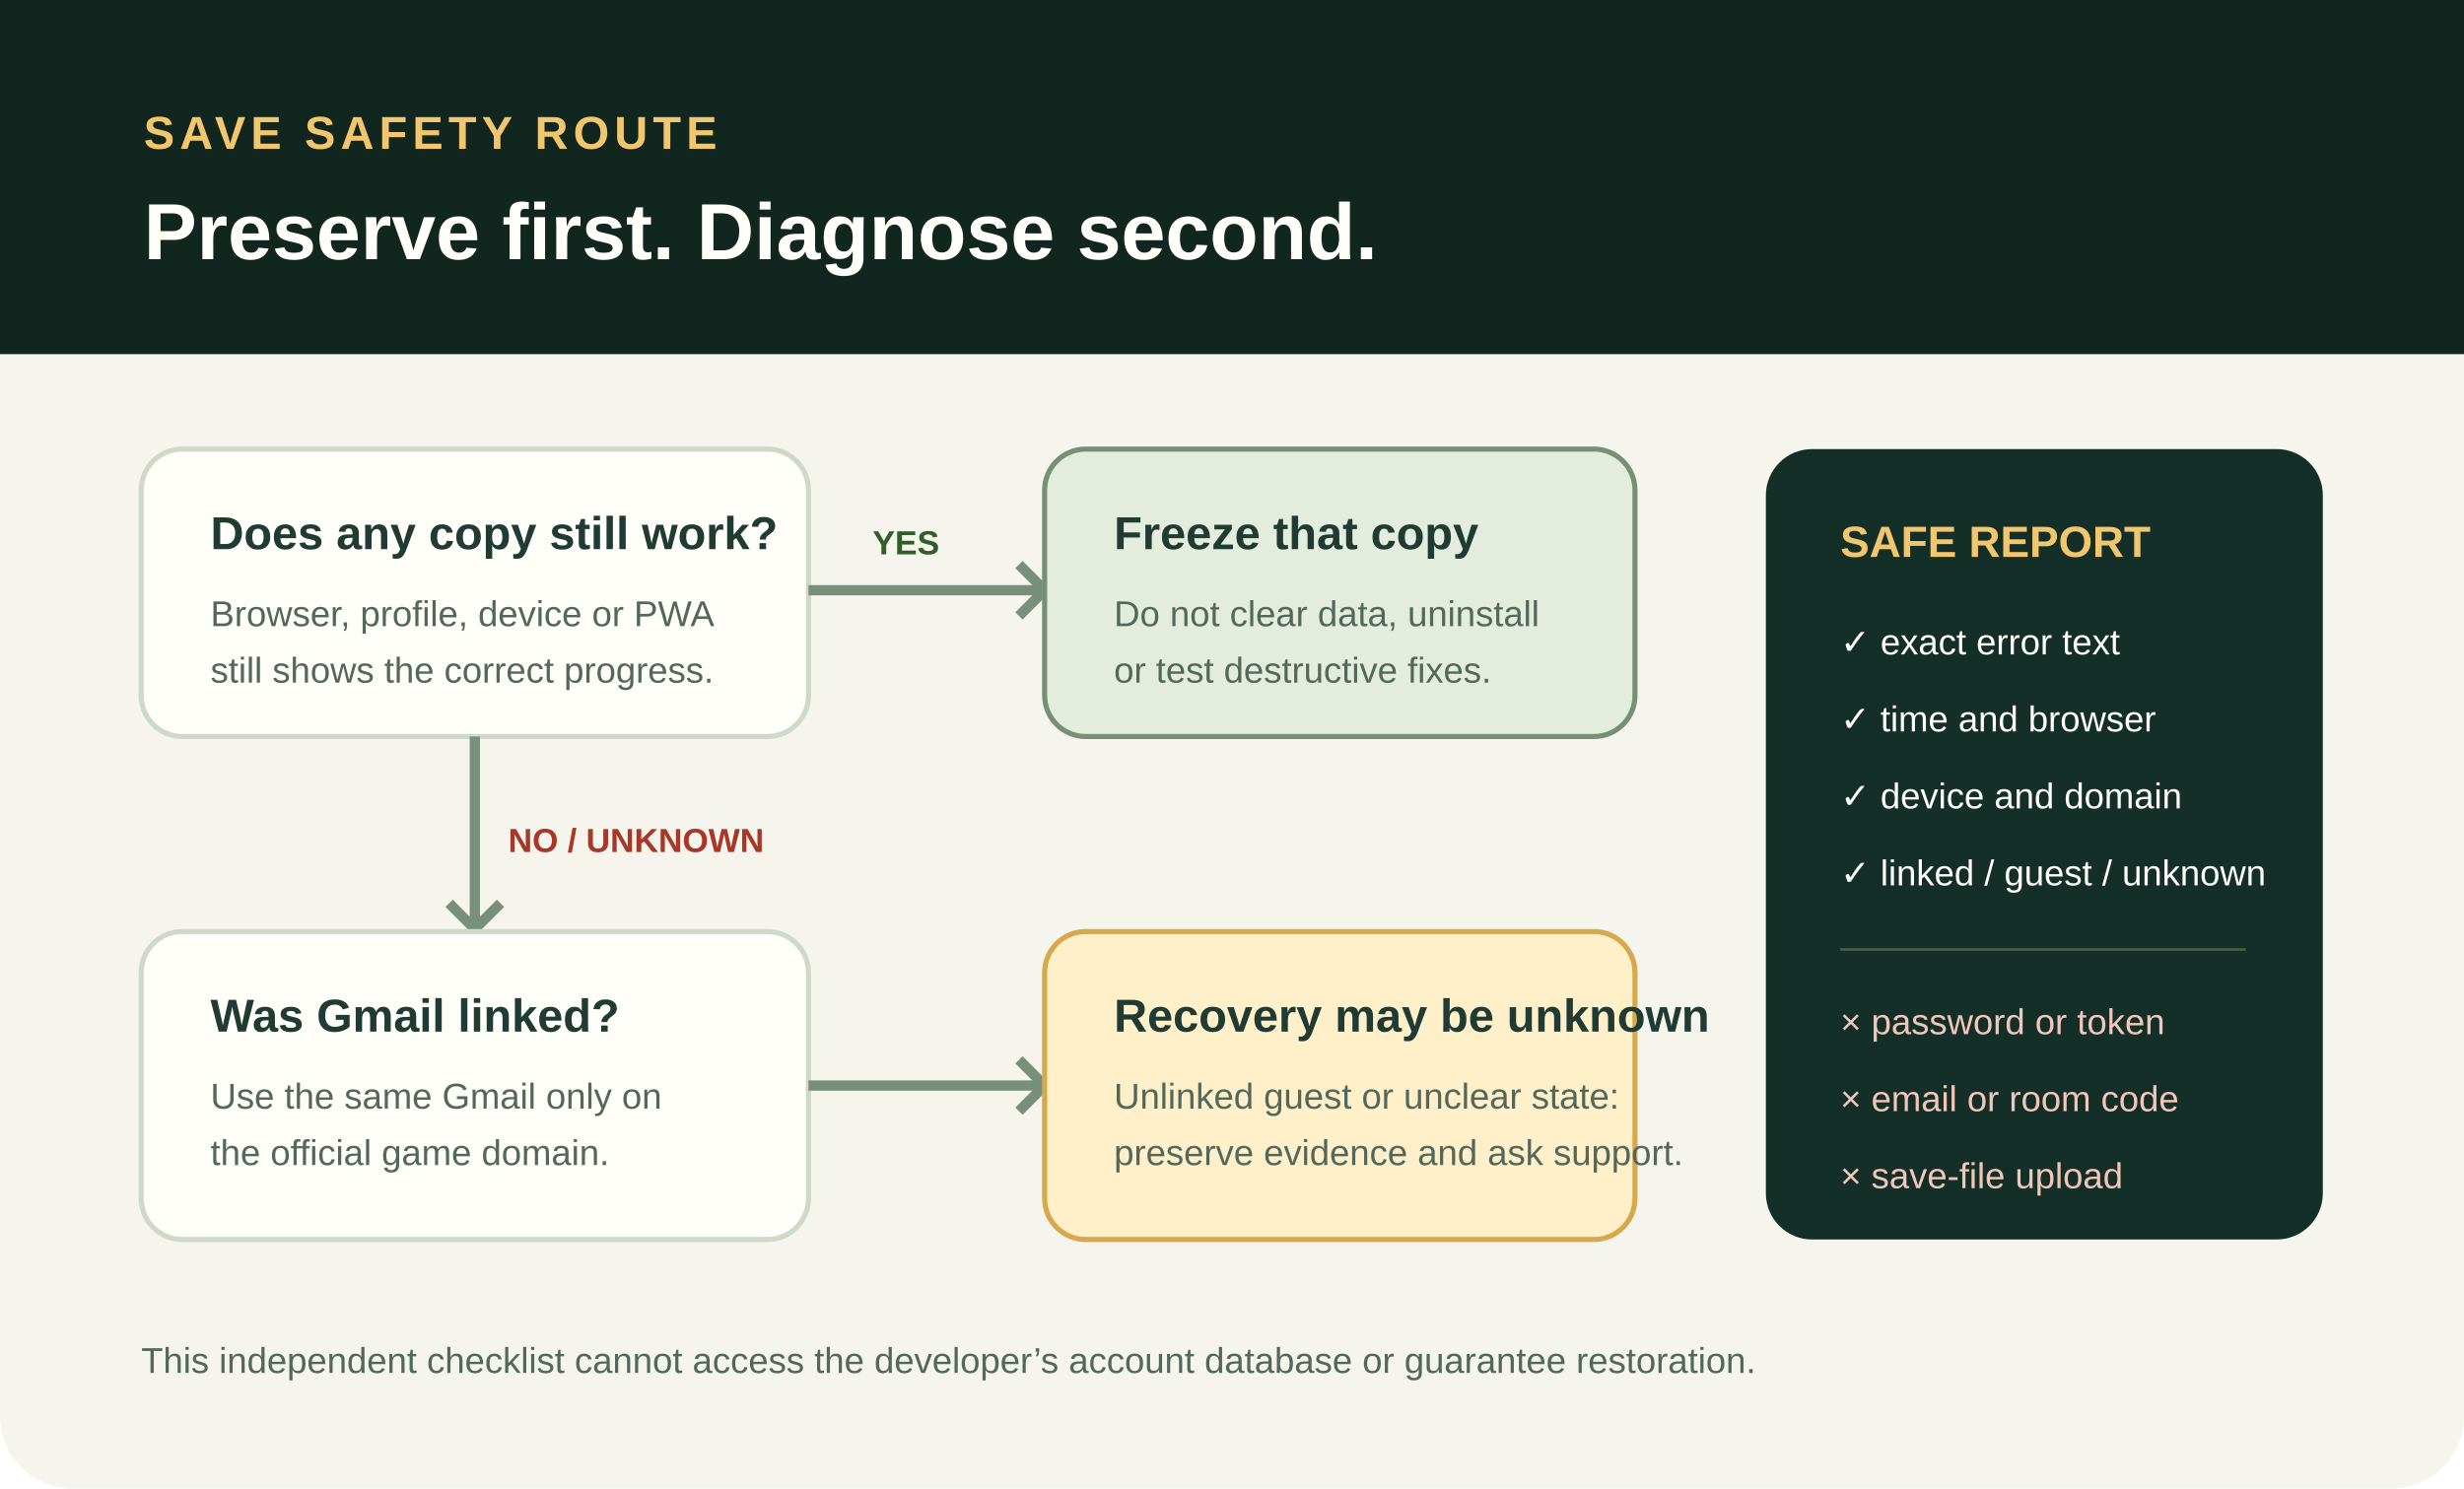
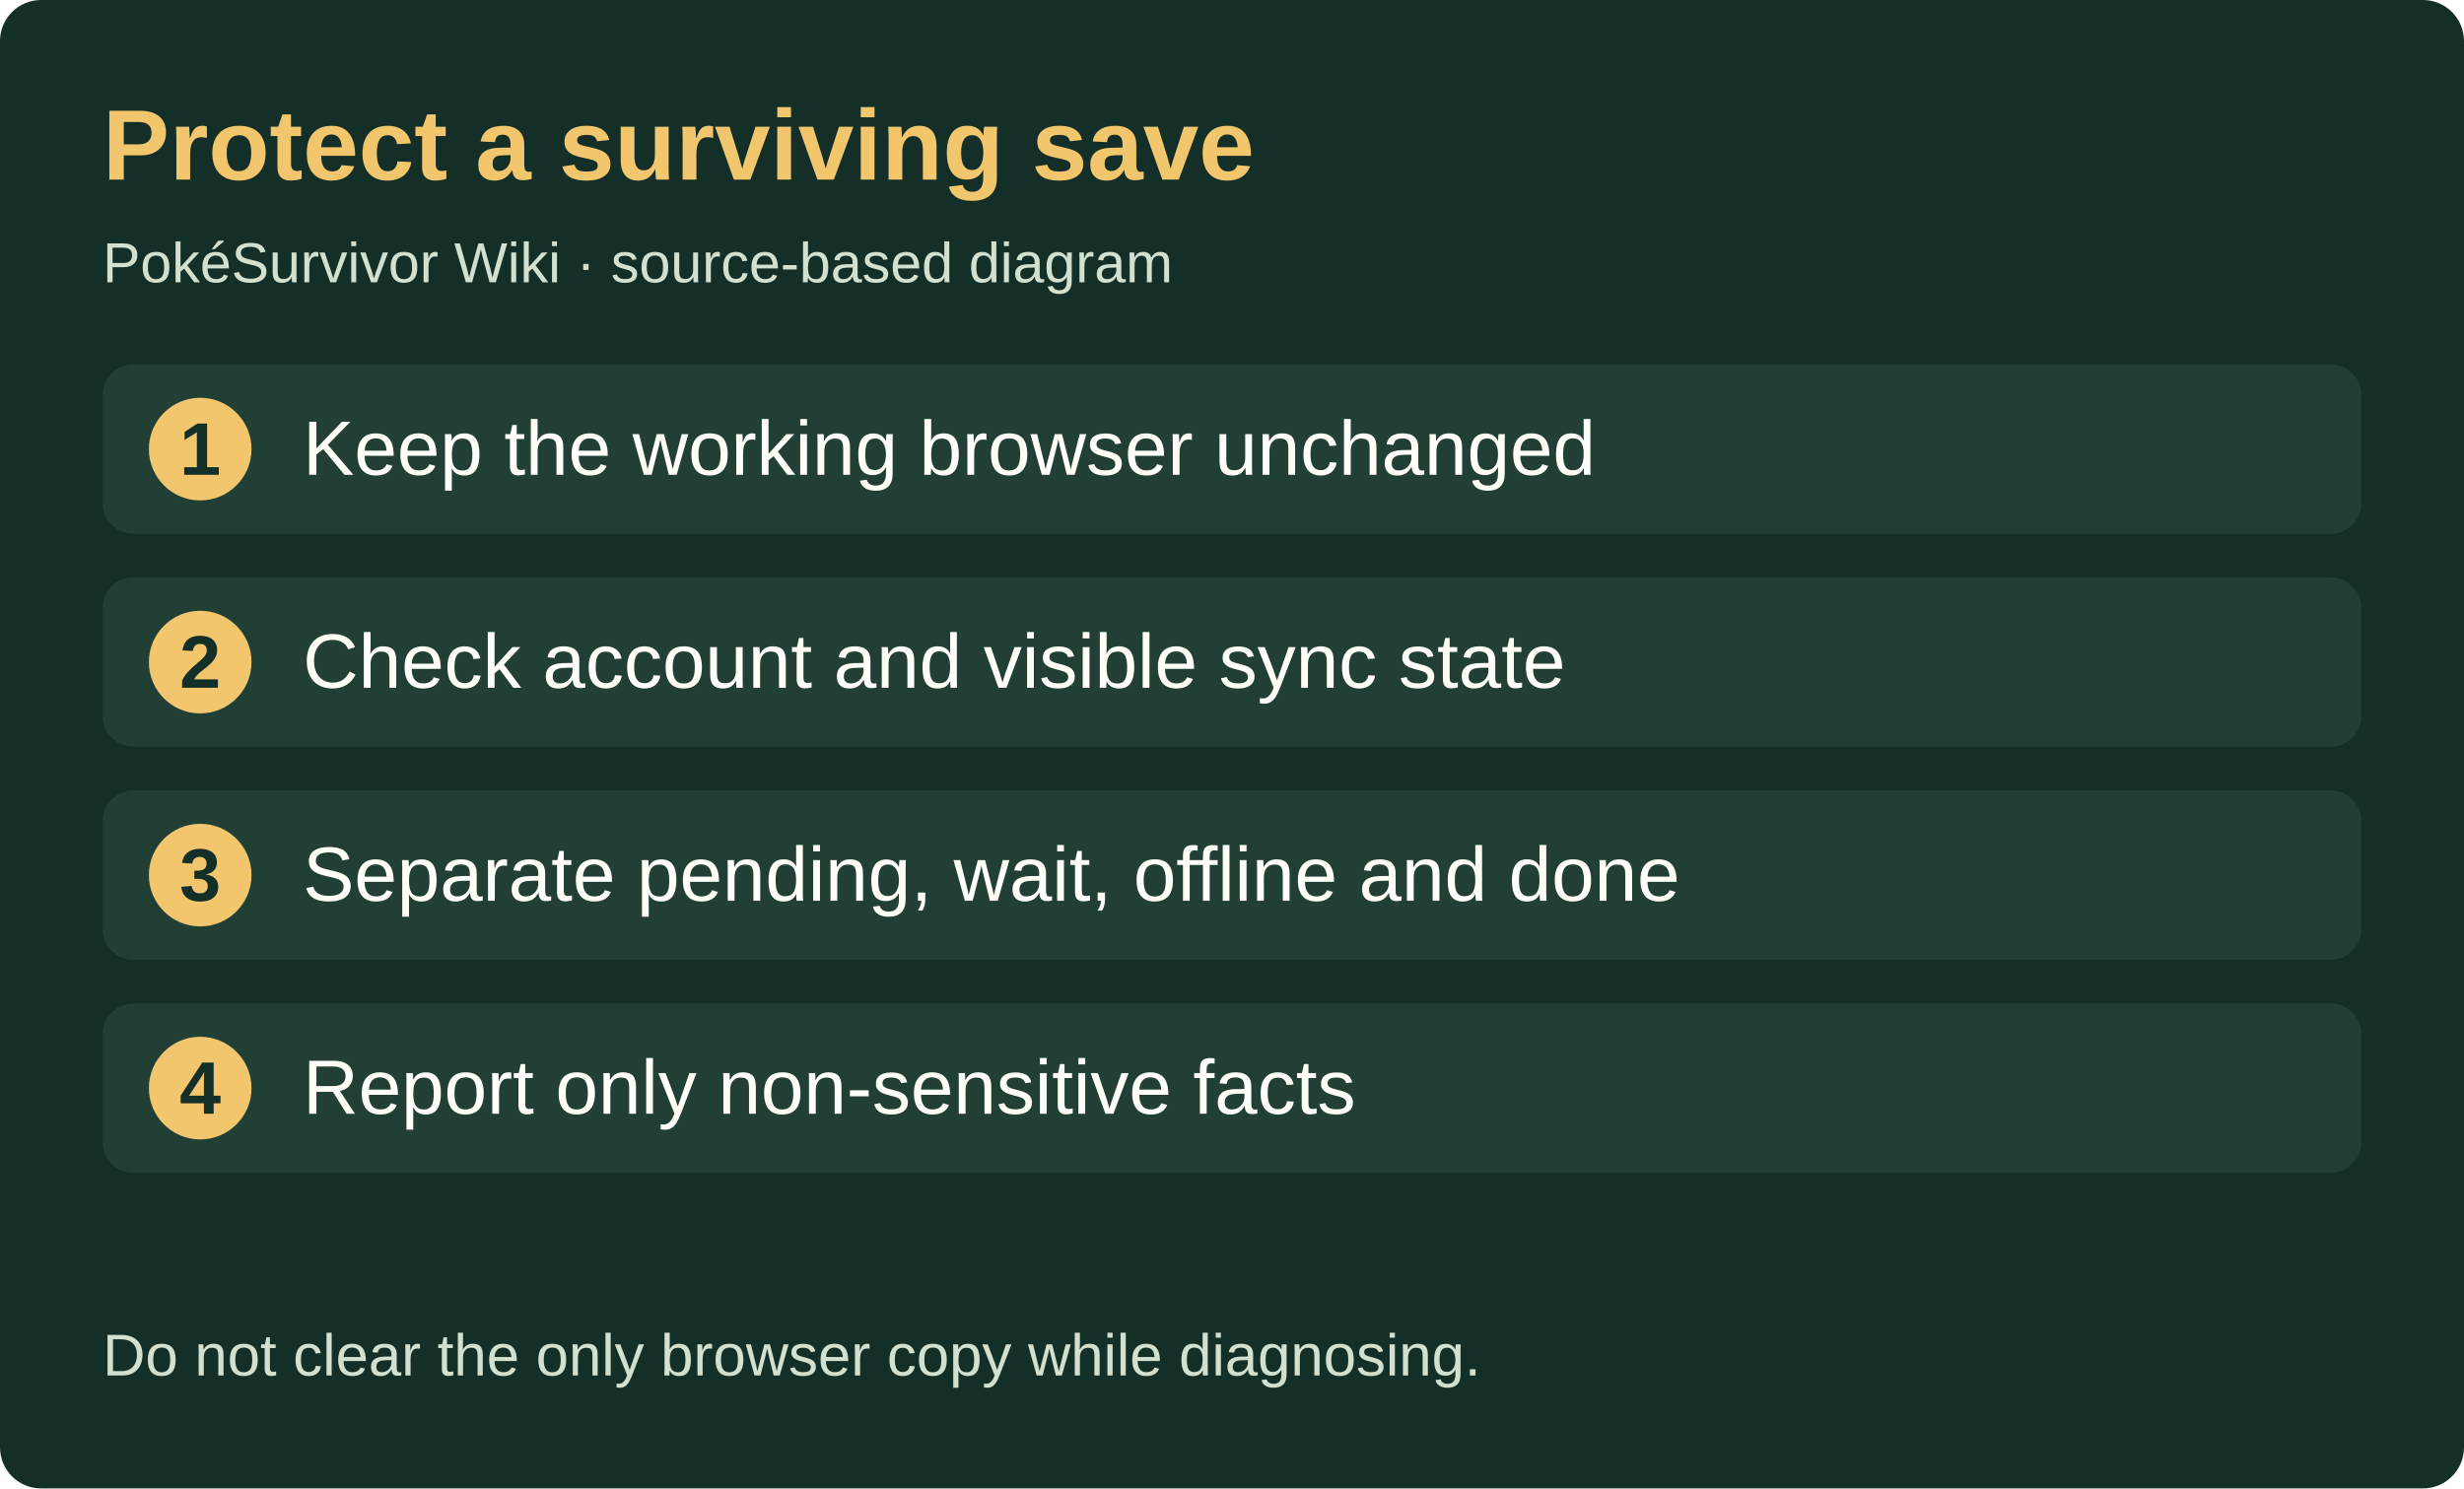
<svg xmlns="http://www.w3.org/2000/svg" width="960" height="580" viewBox="0 0 960 580" role="img" aria-labelledby="title desc">
-   <rect width="960" height="580" rx="28" fill="#f5f5ed" />
-   <path d="M0 0h960v138H0z" fill="#10261f" />
+   <rect width="960" height="580" rx="16" fill="#142f28" />
  <g font-family="Arial,Helvetica,sans-serif">
-     <text x="56" y="58" fill="#f2c66d" font-size="18" font-weight="700" letter-spacing="2">SAVE SAFETY ROUTE</text>
-     <text x="56" y="101" fill="#fffef8" font-size="31" font-weight="700">Preserve first. Diagnose second.</text>
-     <rect x="55" y="175" width="260" height="112" rx="16" fill="#fffef8" stroke="#cfd9ca" stroke-width="2" />
-     <text x="82" y="214" fill="#203b33" font-size="18" font-weight="700">Does any copy still work?</text>
-     <text x="82" y="244" fill="#53685c" font-size="14">Browser, profile, device or PWA</text>
-     <text x="82" y="266" fill="#53685c" font-size="14">still shows the correct progress.</text>
-     <path d="M315 230h90" stroke="#78907b" stroke-width="4" />
-     <text x="340" y="216" fill="#305d28" font-size="13" font-weight="700">YES</text>
-     <path d="M397 220l10 10-10 10" fill="none" stroke="#78907b" stroke-width="4" />
-     <rect x="407" y="175" width="230" height="112" rx="16" fill="#e4eddd" stroke="#769076" stroke-width="2" />
-     <text x="434" y="214" fill="#203b33" font-size="18" font-weight="700">Freeze that copy</text>
-     <text x="434" y="244" fill="#53685c" font-size="14">Do not clear data, uninstall</text>
-     <text x="434" y="266" fill="#53685c" font-size="14">or test destructive fixes.</text>
-     <path d="M185 287v74" stroke="#78907b" stroke-width="4" />
-     <text x="198" y="332" fill="#a73727" font-size="13" font-weight="700">NO / UNKNOWN</text>
-     <path d="m175 352 10 10 10-10" fill="none" stroke="#78907b" stroke-width="4" />
-     <rect x="55" y="363" width="260" height="120" rx="16" fill="#fffef8" stroke="#cfd9ca" stroke-width="2" />
-     <text x="82" y="402" fill="#203b33" font-size="18" font-weight="700">Was Gmail linked?</text>
-     <text x="82" y="432" fill="#53685c" font-size="14">Use the same Gmail only on</text>
-     <text x="82" y="454" fill="#53685c" font-size="14">the official game domain.</text>
-     <path d="M315 423h90" stroke="#78907b" stroke-width="4" />
-     <path d="m397 413 10 10-10 10" fill="none" stroke="#78907b" stroke-width="4" />
-     <rect x="407" y="363" width="230" height="120" rx="16" fill="#fff0c9" stroke="#d6a94e" stroke-width="2" />
-     <text x="434" y="402" fill="#203b33" font-size="18" font-weight="700">Recovery may be unknown</text>
-     <text x="434" y="432" fill="#53685c" font-size="14">Unlinked guest or unclear state:</text>
-     <text x="434" y="454" fill="#53685c" font-size="14">preserve evidence and ask support.</text>
-     <rect x="688" y="175" width="217" height="308" rx="18" fill="#142f28" />
-     <text x="717" y="217" fill="#f2c66d" font-size="17" font-weight="700">SAFE REPORT</text>
-     <text x="717" y="255" fill="#fffef8" font-size="14">✓ exact error text</text>
-     <text x="717" y="285" fill="#fffef8" font-size="14">✓ time and browser</text>
-     <text x="717" y="315" fill="#fffef8" font-size="14">✓ device and domain</text>
-     <text x="717" y="345" fill="#fffef8" font-size="14">✓ linked / guest / unknown</text>
-     <path d="M717 370h158" stroke="#49614a" />
-     <text x="717" y="403" fill="#f2c6b8" font-size="14">× password or token</text>
-     <text x="717" y="433" fill="#f2c6b8" font-size="14">× email or room code</text>
-     <text x="717" y="463" fill="#f2c6b8" font-size="14">× save-file upload</text>
-     <text x="55" y="535" fill="#53685c" font-size="14">This independent checklist cannot access the developer’s account database or guarantee restoration.</text>
+     <text x="40" y="70" fill="#f2c66d" font-size="39" font-weight="700">Protect a surviving save</text>
+     <text x="40" y="110" fill="#d2e0cf" font-size="22">PokéSurvivor Wiki · source-based diagram</text>
+     <rect x="40" y="142" width="880" height="66" rx="12" fill="#213f34" />
+     <circle cx="78" cy="175" r="20" fill="#f2c66d" />
+     <text x="78" y="185" text-anchor="middle" fill="#142f28" font-size="29" font-weight="700">1</text>
+     <text x="118" y="185" fill="#fffef8" font-size="30">Keep the working browser unchanged</text>
+     <rect x="40" y="225" width="880" height="66" rx="12" fill="#213f34" />
+     <circle cx="78" cy="258" r="20" fill="#f2c66d" />
+     <text x="78" y="268" text-anchor="middle" fill="#142f28" font-size="29" font-weight="700">2</text>
+     <text x="118" y="268" fill="#fffef8" font-size="30">Check account and visible sync state</text>
+     <rect x="40" y="308" width="880" height="66" rx="12" fill="#213f34" />
+     <circle cx="78" cy="341" r="20" fill="#f2c66d" />
+     <text x="78" y="351" text-anchor="middle" fill="#142f28" font-size="29" font-weight="700">3</text>
+     <text x="118" y="351" fill="#fffef8" font-size="30">Separate pending, wait, offline and done</text>
+     <rect x="40" y="391" width="880" height="66" rx="12" fill="#213f34" />
+     <circle cx="78" cy="424" r="20" fill="#f2c66d" />
+     <text x="78" y="434" text-anchor="middle" fill="#142f28" font-size="29" font-weight="700">4</text>
+     <text x="118" y="434" fill="#fffef8" font-size="30">Report only non-sensitive facts</text>
+     <text x="40" y="536" fill="#d2e0cf" font-size="23">Do not clear the only browser copy while diagnosing.</text>
  </g>
</svg>
